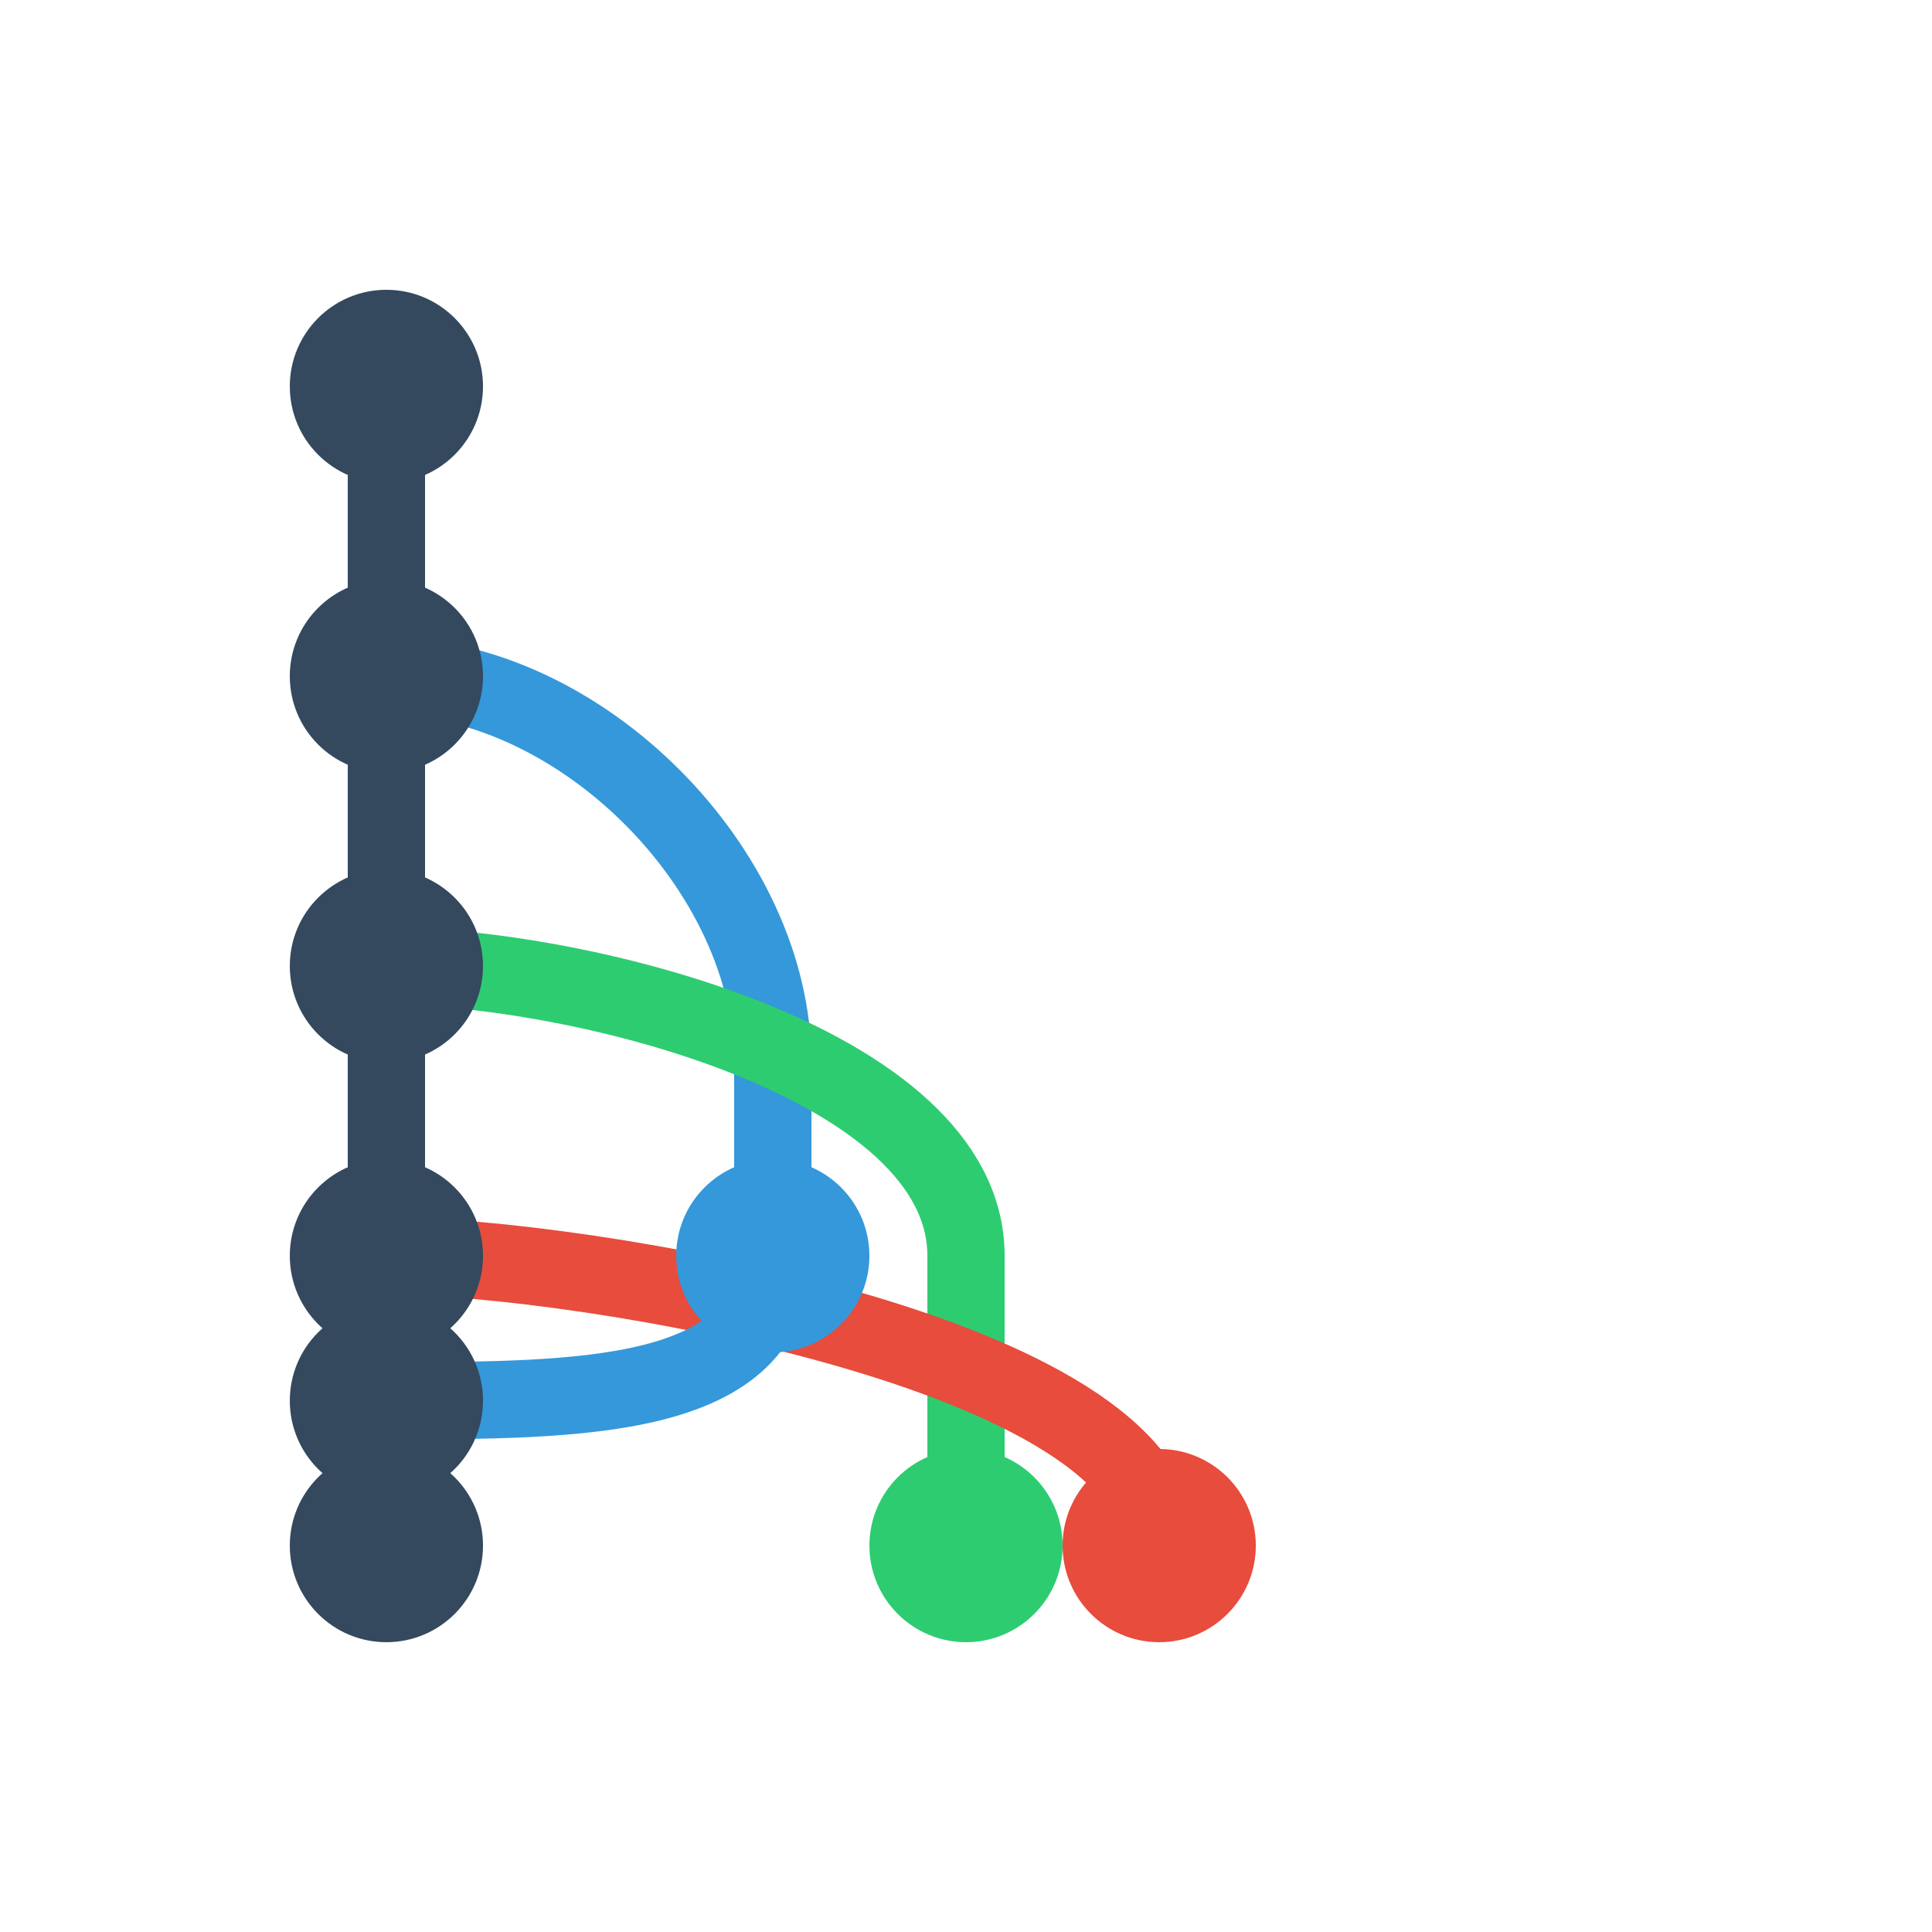
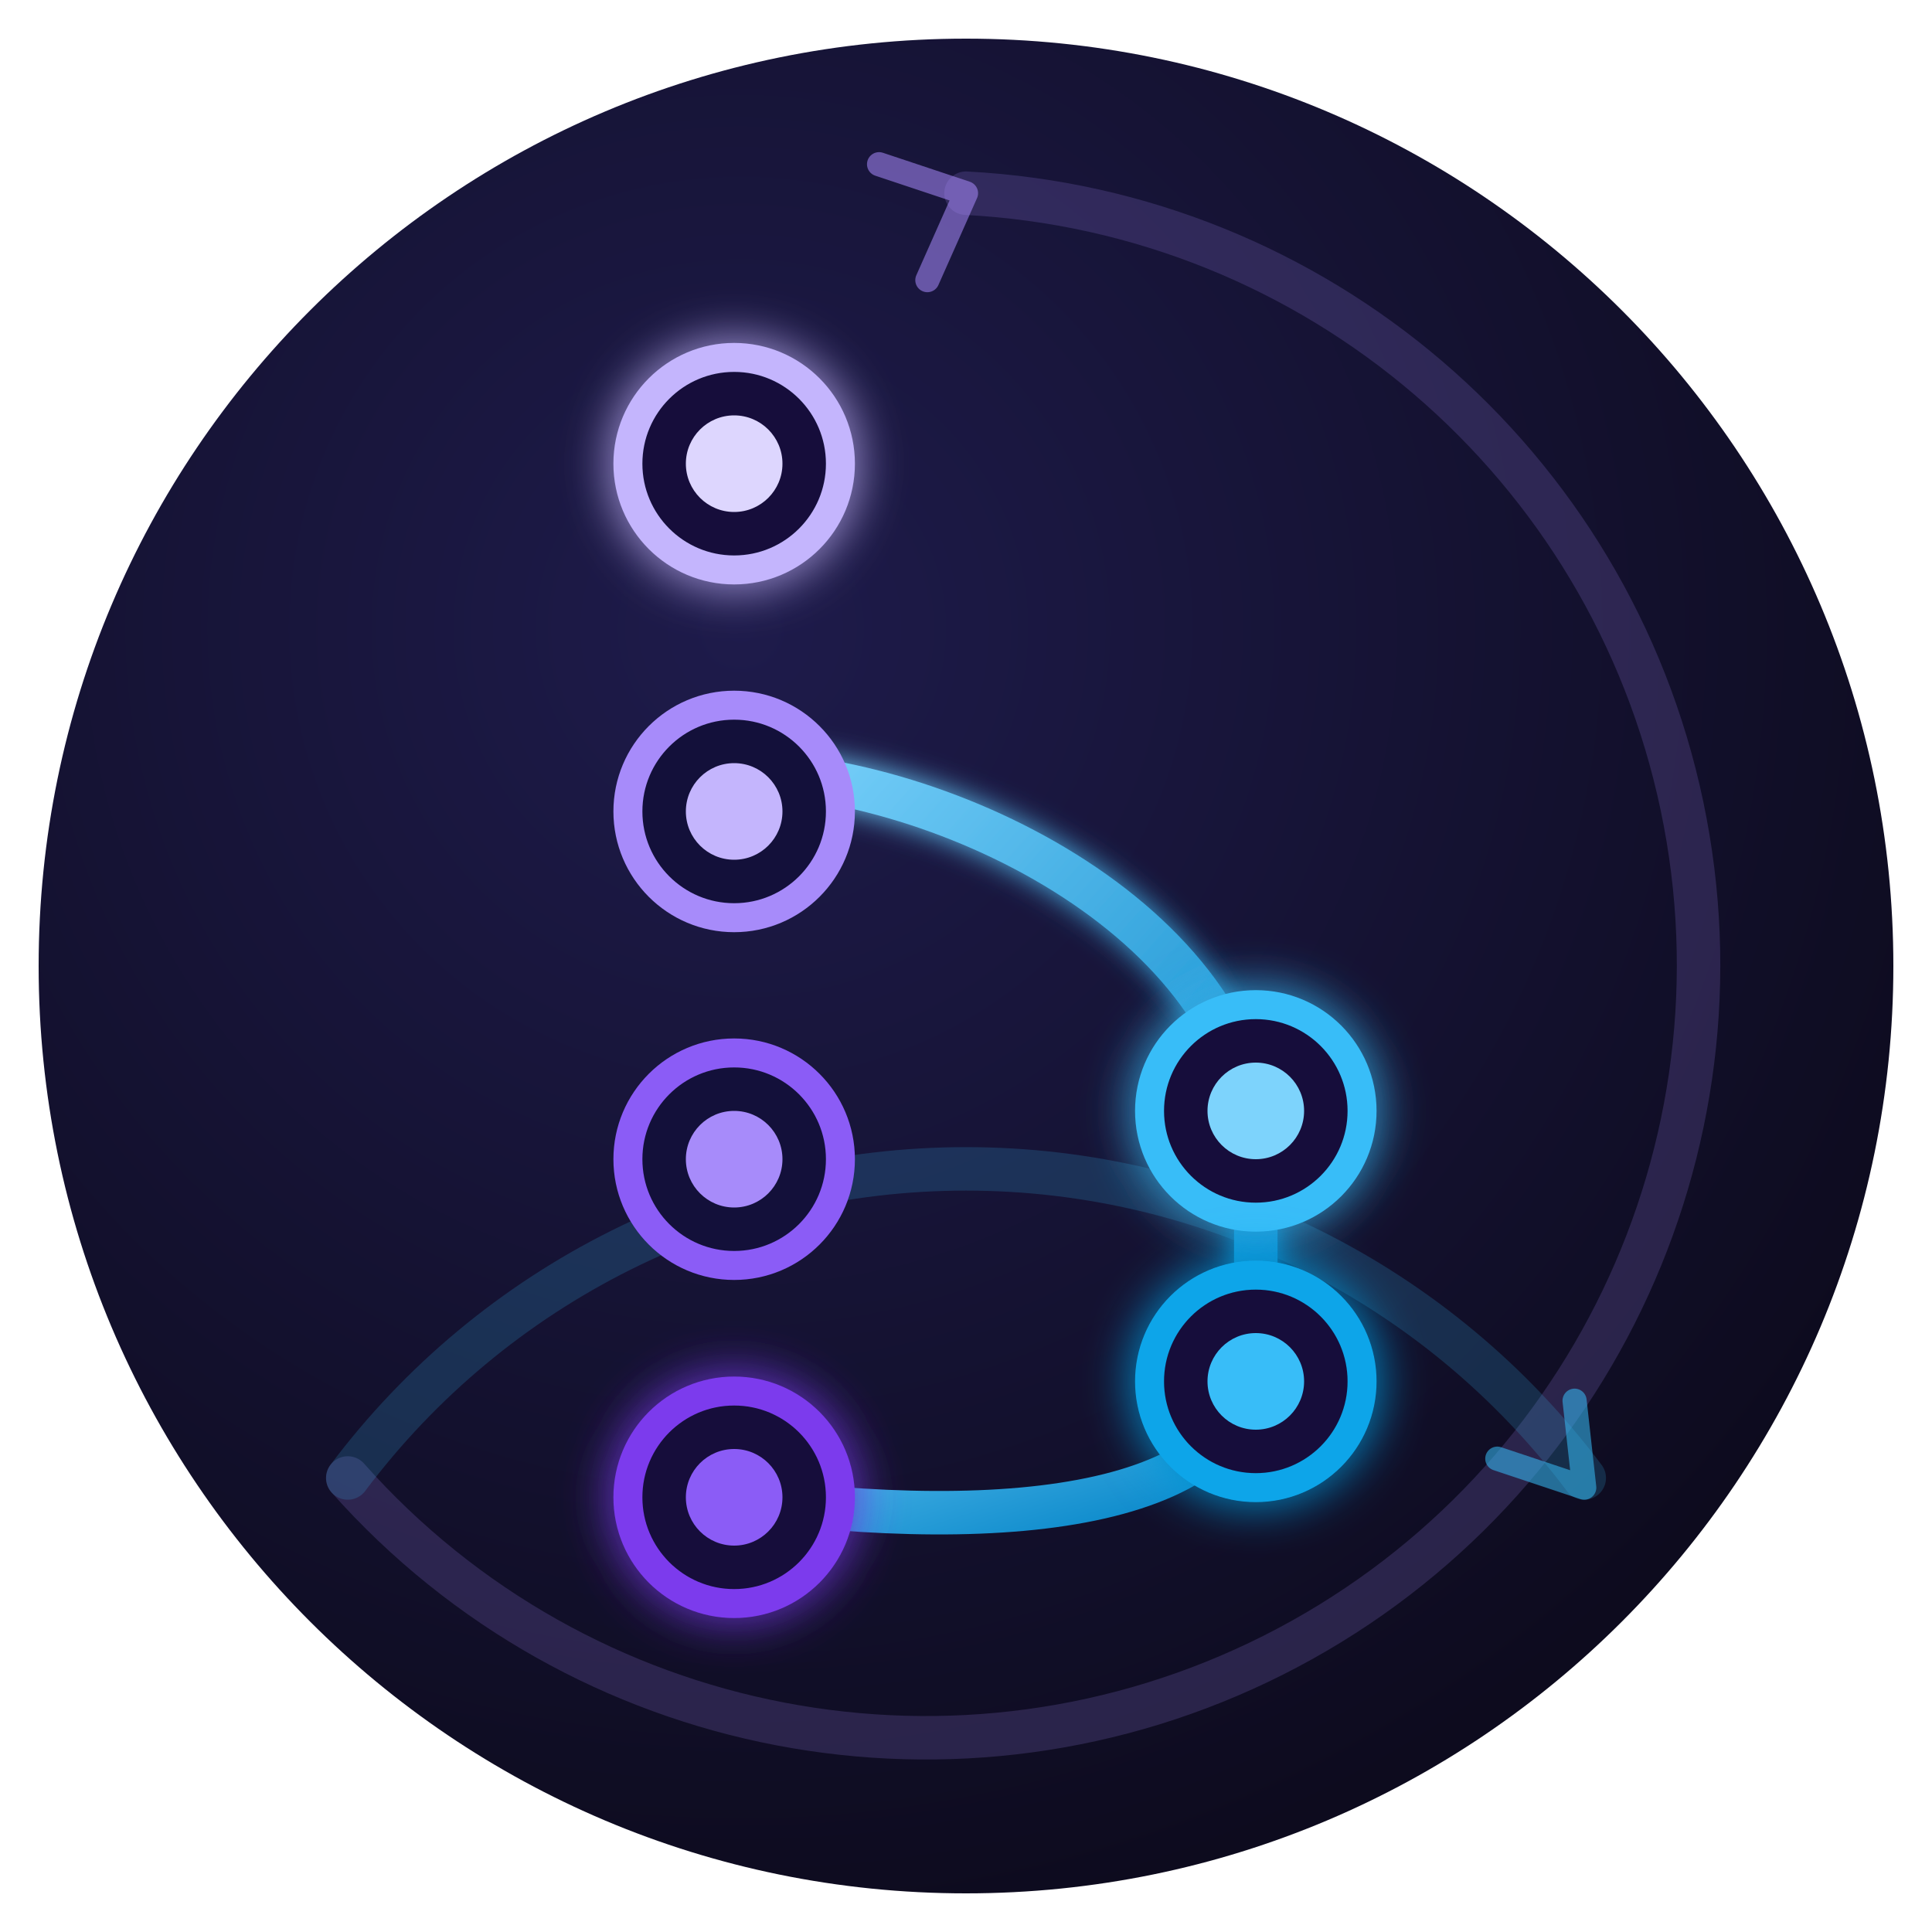
<svg xmlns="http://www.w3.org/2000/svg" width="200" height="200" viewBox="0 0 200 200">
-   <line x1="40" y1="40" x2="40" y2="160" stroke="#34495e" stroke-width="8" stroke-linecap="round" />
-   <path d="M40,70 C60,70 80,90 80,110 L80,130" stroke="#3498db" stroke-width="8" stroke-linecap="round" stroke-linejoin="round" fill="none" />
-   <path d="M40,100 C60,100 100,110 100,130 L100,160" stroke="#2ecc71" stroke-width="8" stroke-linecap="round" stroke-linejoin="round" fill="none" />
-   <path d="M40,130 C60,130 120,140 120,160" stroke="#e74c3c" stroke-width="8" stroke-linecap="round" stroke-linejoin="round" fill="none" />
-   <path d="M80,130 C80,145 60,145 40,145" stroke="#3498db" stroke-width="8" stroke-linecap="round" stroke-linejoin="round" fill="none" />
-   <circle cx="40" cy="40" r="10" fill="#34495e" />
-   <circle cx="40" cy="70" r="10" fill="#34495e" />
-   <circle cx="40" cy="100" r="10" fill="#34495e" />
-   <circle cx="40" cy="130" r="10" fill="#34495e" />
-   <circle cx="40" cy="145" r="10" fill="#34495e" />
-   <circle cx="40" cy="160" r="10" fill="#34495e" />
-   <circle cx="80" cy="130" r="10" fill="#3498db" />
-   <circle cx="100" cy="160" r="10" fill="#2ecc71" />
-   <circle cx="120" cy="160" r="10" fill="#e74c3c" />
+   <defs>
+     <radialGradient id="bgGrad" cx="38%" cy="32%" r="70%">
+       <stop offset="0%" stop-color="#1e1b4b" />
+       <stop offset="100%" stop-color="#0d0b1e" />
+     </radialGradient>
+     <linearGradient id="mainGrad" x1="0%" y1="0%" x2="0%" y2="100%">
+       <stop offset="0%" stop-color="#c4b5fd" />
+       <stop offset="100%" stop-color="#7c3aed" />
+     </linearGradient>
+     <linearGradient id="featGrad" x1="0%" y1="0%" x2="100%" y2="100%">
+       <stop offset="0%" stop-color="#7dd3fc" />
+       <stop offset="100%" stop-color="#0284c7" />
+     </linearGradient>
+     <filter id="glow" x="-40%" y="-40%" width="180%" height="180%">
+       <feGaussianBlur in="SourceGraphic" stdDeviation="2.5" result="blur" />
+       <feMerge>
+         <feMergeNode in="blur" />
+         <feMergeNode in="SourceGraphic" />
+       </feMerge>
+     </filter>
+     <filter id="softGlow" x="-20%" y="-20%" width="140%" height="140%">
+       <feGaussianBlur in="SourceGraphic" stdDeviation="1.5" result="blur" />
+       <feMerge>
+         <feMergeNode in="blur" />
+         <feMergeNode in="SourceGraphic" />
+       </feMerge>
+     </filter>
+   </defs>
+   <circle cx="100" cy="100" r="96" fill="url(#bgGrad)" />
+   <path d="M 100,20 A 80,80 0 1,1 36,153" stroke="rgba(167,139,250,0.18)" stroke-width="4.5" fill="none" stroke-linecap="round" />
+   <path d="M 36,153 A 80,80 0 0,1 164,153" stroke="rgba(56,189,248,0.18)" stroke-width="4.5" fill="none" stroke-linecap="round" />
+   <path d="M 91,17 L 100,20 L 96,29" stroke="rgba(167,139,250,0.55)" stroke-width="2.5" fill="none" stroke-linecap="round" stroke-linejoin="round" />
+   <path d="M 163,145 L 164,154 L 155,151" stroke="rgba(56,189,248,0.55)" stroke-width="2.5" fill="none" stroke-linecap="round" stroke-linejoin="round" />
+   <line x1="76" y1="44" x2="76" y2="156" stroke="url(#mainGrad)" stroke-width="5.5" stroke-linecap="round" filter="url(#softGlow)" />
+   <path d="M 76,80 C 98,80 130,96 130,120 L 130,140" stroke="url(#featGrad)" stroke-width="4.5" fill="none" stroke-linecap="round" filter="url(#softGlow)" />
+   <path d="M 130,140 C 130,156 105,159 76,155" stroke="url(#featGrad)" stroke-width="4.5" fill="none" stroke-linecap="round" />
+   <circle cx="76" cy="48" r="11" fill="#13103a" stroke="#c4b5fd" stroke-width="3" filter="url(#glow)" />
+   <circle cx="76" cy="48" r="5" fill="#ddd6fe" />
+   <circle cx="76" cy="84" r="11" fill="#13103a" stroke="#a78bfa" stroke-width="3" />
+   <circle cx="76" cy="84" r="5" fill="#c4b5fd" />
+   <circle cx="76" cy="120" r="11" fill="#13103a" stroke="#8b5cf6" stroke-width="3" />
+   <circle cx="76" cy="120" r="5" fill="#a78bfa" />
+   <circle cx="76" cy="155" r="11" fill="#13103a" stroke="#7c3aed" stroke-width="3" filter="url(#glow)" />
+   <circle cx="76" cy="155" r="5" fill="#8b5cf6" />
+   <circle cx="130" cy="115" r="11" fill="#13103a" stroke="#38bdf8" stroke-width="3" filter="url(#glow)" />
+   <circle cx="130" cy="115" r="5" fill="#7dd3fc" />
+   <circle cx="130" cy="143" r="11" fill="#13103a" stroke="#0ea5e9" stroke-width="3" filter="url(#glow)" />
+   <circle cx="130" cy="143" r="5" fill="#38bdf8" />
</svg>
